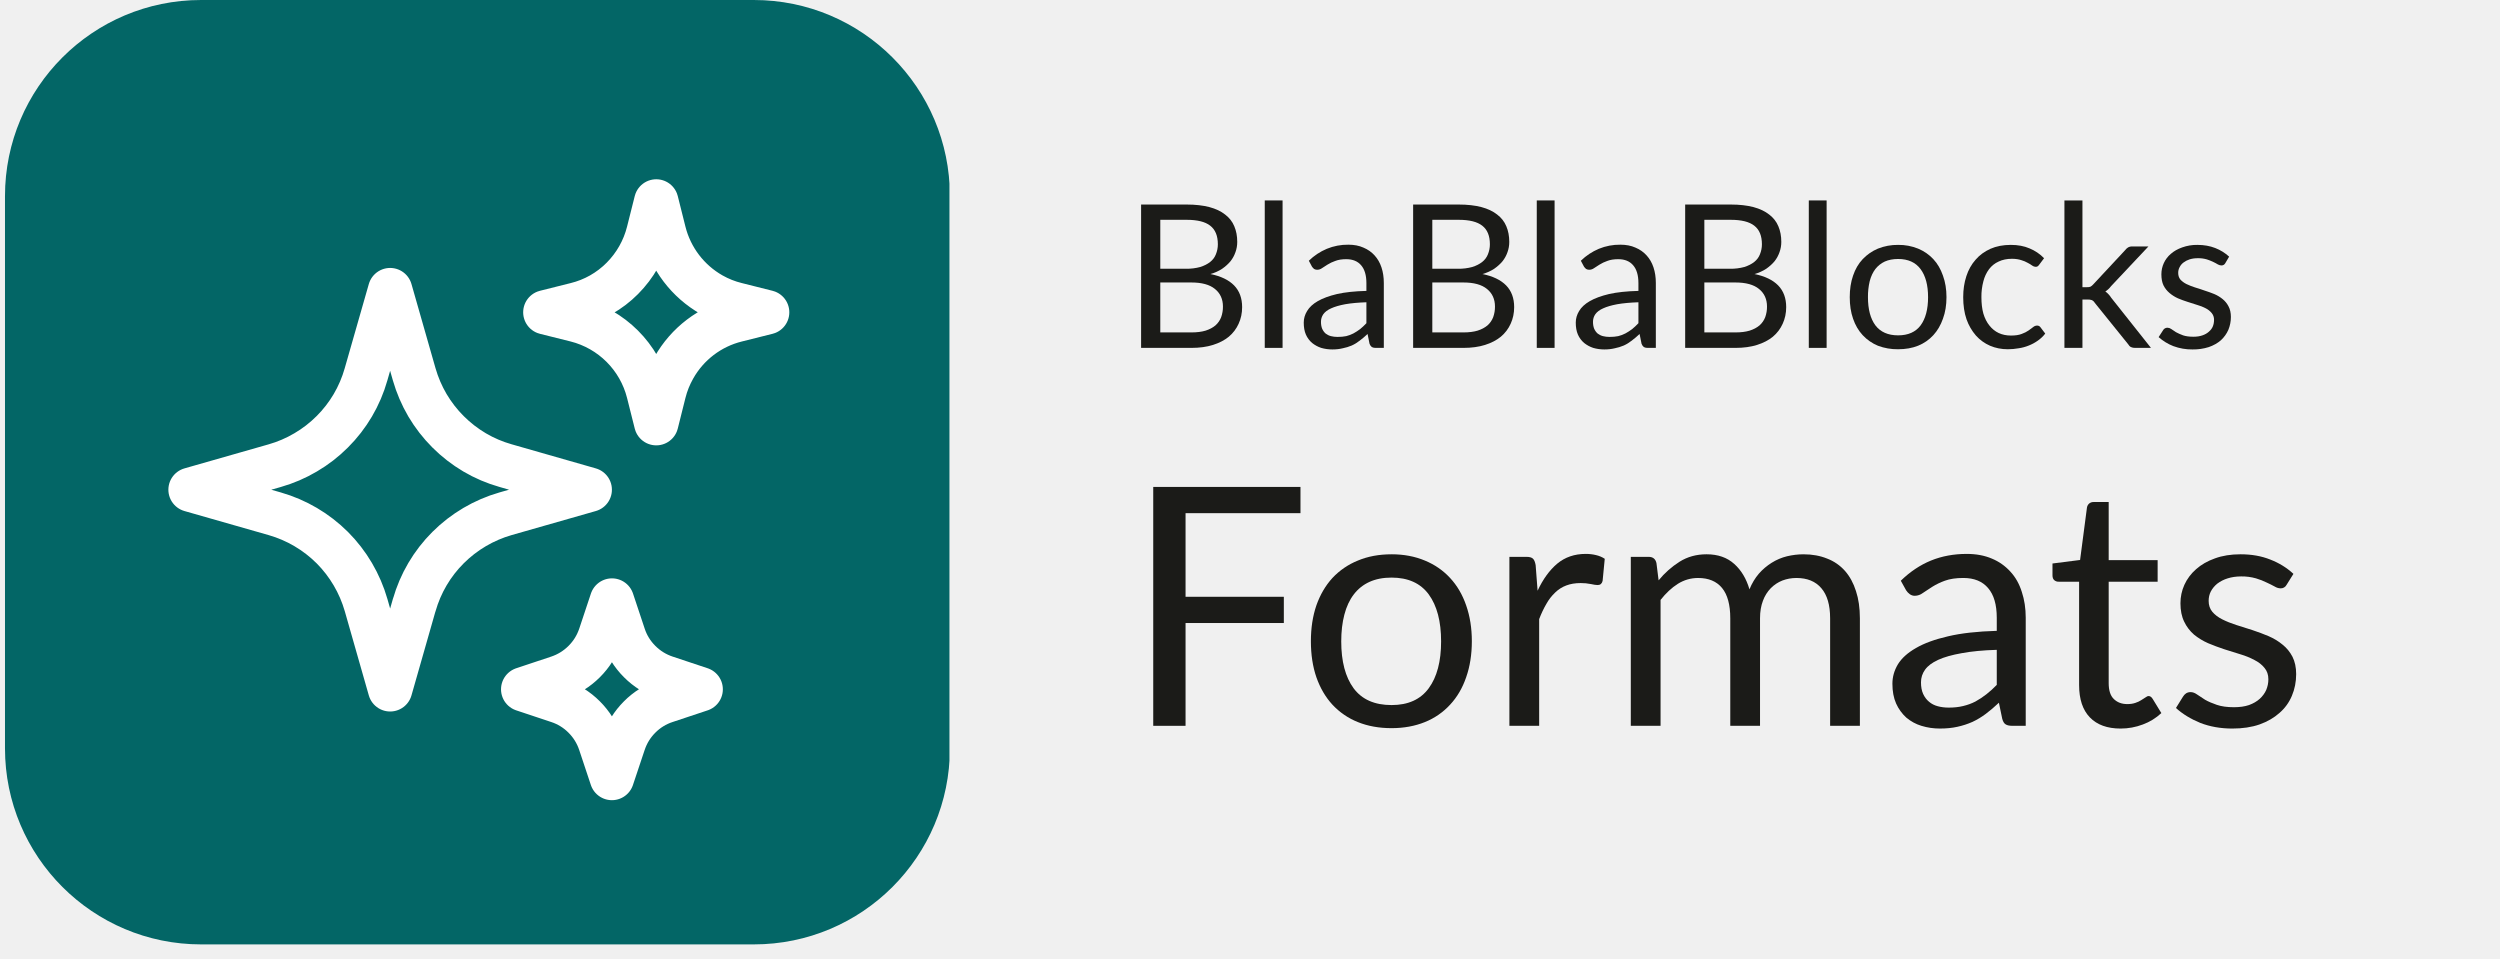
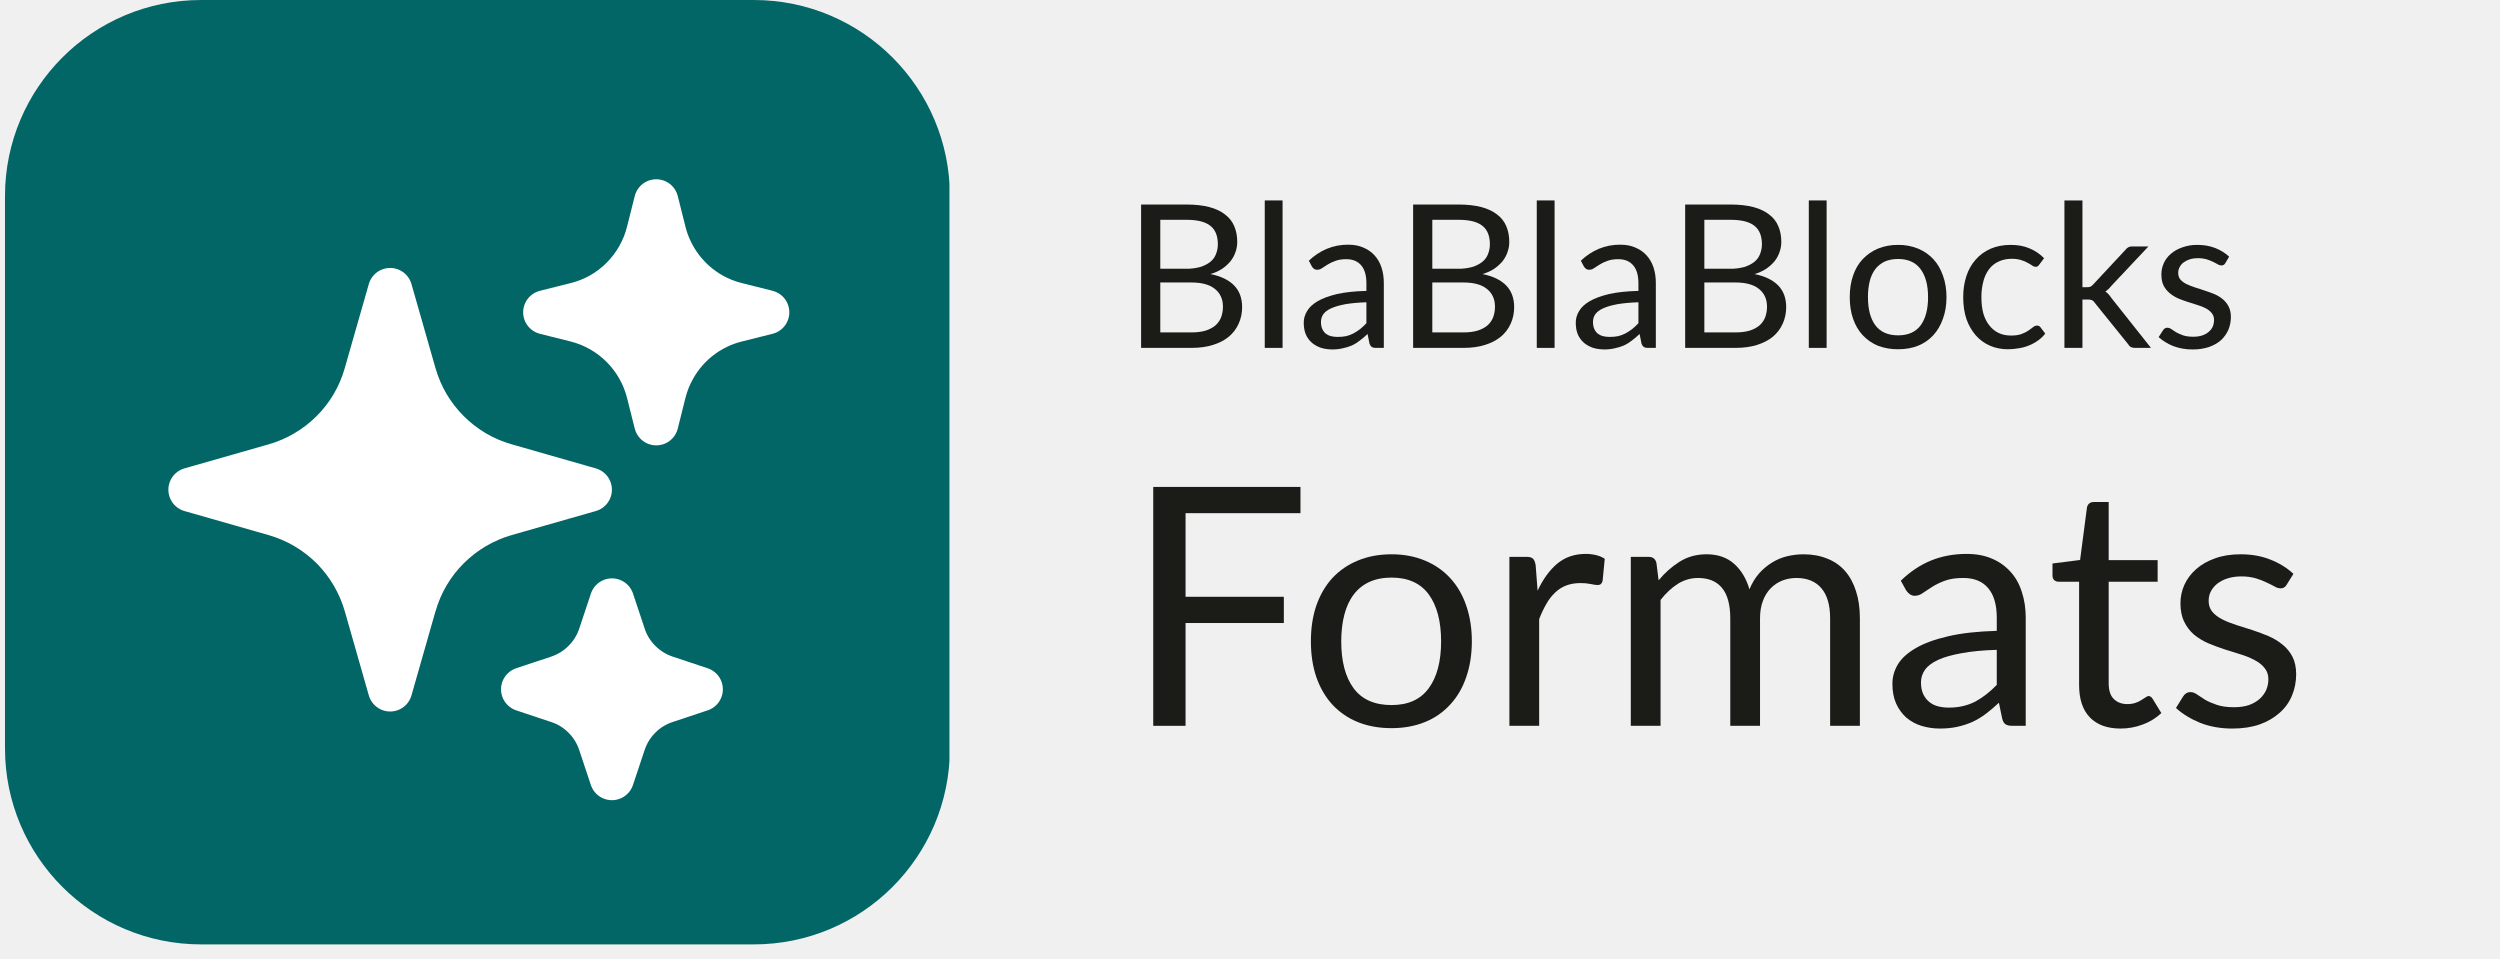
<svg xmlns="http://www.w3.org/2000/svg" xmlns:xlink="http://www.w3.org/1999/xlink" version="1.2" viewBox="0 0 199.5 76.5">
  <style>
    g:not(.bbb-icon) { fill: #1B1B18 !important} @media (prefers-color-scheme:dark) { g:not(.bbb-icon) { fill: #fff !important } }
  </style>
  <defs>
    <path id="a" d="M16.047 0h44.105c8.645 0 15.649 7.004 15.649 15.648v44.067c0 8.644-7.004 15.648-15.649 15.648H16.047C7.407 75.363.398 68.36.398 59.715V15.648C.398 7.004 7.406 0 16.047 0Zm0 0" />
    <path id="c" d="M5.484-1.234c.438 0 .813-.047 1.125-.141.32-.102.586-.242.797-.422a1.67 1.67 0 0 0 .453-.656A2.45 2.45 0 0 0 8-3.297c0-.594-.215-1.062-.64-1.406-.419-.344-1.044-.516-1.876-.516H3v3.985ZM3-10.22v3.906h2.047a4.12 4.12 0 0 0 1.14-.14c.32-.102.586-.238.797-.406a1.43 1.43 0 0 0 .454-.61 2.1 2.1 0 0 0 .156-.797c0-.675-.203-1.171-.61-1.484-.398-.313-1.023-.469-1.875-.469Zm2.11-1.219c.695 0 1.3.07 1.812.204.508.136.926.336 1.25.593.332.25.578.563.734.938.156.367.235.781.235 1.25 0 .281-.047.555-.141.812a2.49 2.49 0 0 1-.39.72c-.18.218-.403.421-.672.609-.274.18-.586.32-.938.421.832.168 1.46.47 1.89.907.426.437.641 1.015.641 1.734 0 .48-.094.922-.281 1.328-.18.399-.438.742-.781 1.031-.344.282-.766.5-1.266.657C6.703-.078 6.133 0 5.5 0H1.469v-11.438Zm0 0" style="stroke:none" />
    <path id="d" d="M2.594-11.766V0H1.172v-11.766Zm0 0" style="stroke:none" />
    <path id="e" d="M5.516-3.64c-.657.023-1.22.074-1.688.156-.46.086-.836.195-1.125.328-.281.125-.492.281-.625.469a1.04 1.04 0 0 0-.187.609c0 .21.03.39.093.547.07.156.164.289.282.39.125.094.265.164.421.204.165.042.344.062.532.062.25 0 .476-.02.687-.063.207-.05.399-.125.578-.218a4.44 4.44 0 0 0 .532-.344c.164-.133.332-.29.5-.469ZM.922-6.954a4.633 4.633 0 0 1 1.437-.953 4.39 4.39 0 0 1 1.72-.328c.456 0 .859.078 1.202.234.352.148.649.355.89.625.24.262.423.578.548.953.125.375.187.793.187 1.25V0h-.64a.614.614 0 0 1-.313-.063.574.574 0 0 1-.187-.265l-.157-.781a7.08 7.08 0 0 1-.625.53c-.199.157-.414.29-.64.391a3.662 3.662 0 0 1-.719.22c-.25.062-.527.093-.828.093-.313 0-.61-.043-.89-.125a2.319 2.319 0 0 1-.72-.39 1.86 1.86 0 0 1-.5-.672c-.117-.27-.171-.586-.171-.954 0-.32.086-.629.265-.921.176-.301.461-.567.86-.797.394-.227.906-.414 1.53-.563.634-.144 1.415-.226 2.345-.25v-.625c0-.625-.141-1.098-.422-1.422-.274-.32-.668-.484-1.188-.484-.344 0-.636.047-.875.14a3.03 3.03 0 0 0-.625.297c-.168.106-.312.2-.437.282a.653.653 0 0 1-.375.125.476.476 0 0 1-.25-.063.885.885 0 0 1-.172-.187Zm0 0" style="stroke:none" />
  </defs>
  <defs>
    <clipPath id="b">
      <path d="M0 0h91v20H0z" />
    </clipPath>
    <clipPath id="f">
      <path d="M.398 0H76v75.363H.398Zm0 0" />
    </clipPath>
    <clipPath id="g">
      <use xlink:href="#a" />
    </clipPath>
    <clipPath id="i">
      <path d="M.398 0h75.586v75.363H.398Zm0 0" />
    </clipPath>
    <clipPath id="j">
      <use xlink:href="#a" />
    </clipPath>
    <clipPath id="h">
      <path d="M0 0h76v76H0z" />
    </clipPath>
  </defs>
  <g clip-path="url(#b)" transform="translate(89 12)">
    <g style="fill:#0a0a0a;fill-opacity:1">
      <use xlink:href="#c" style="stroke:none" transform="translate(.591 15.761)" />
    </g>
    <g style="fill:#0a0a0a;fill-opacity:1">
      <use xlink:href="#d" style="stroke:none" transform="translate(10.755 15.761)" />
    </g>
    <g style="fill:#0a0a0a;fill-opacity:1">
      <use xlink:href="#e" style="stroke:none" transform="translate(14.523 15.761)" />
    </g>
    <g style="fill:#0a0a0a;fill-opacity:1">
      <use xlink:href="#c" style="stroke:none" transform="translate(22.299 15.761)" />
    </g>
    <g style="fill:#0a0a0a;fill-opacity:1">
      <use xlink:href="#d" style="stroke:none" transform="translate(32.462 15.761)" />
    </g>
    <g style="fill:#0a0a0a;fill-opacity:1">
      <use xlink:href="#e" style="stroke:none" transform="translate(36.23 15.761)" />
    </g>
    <g style="fill:#0a0a0a;fill-opacity:1">
      <use xlink:href="#c" style="stroke:none" transform="translate(44.007 15.761)" />
    </g>
    <g style="fill:#0a0a0a;fill-opacity:1">
      <use xlink:href="#d" style="stroke:none" transform="translate(54.17 15.761)" />
    </g>
    <g style="fill:#0a0a0a;fill-opacity:1">
      <path d="M4.531-8.219a4.11 4.11 0 0 1 1.594.297c.477.2.883.48 1.219.844.332.355.586.793.765 1.312.188.512.282 1.086.282 1.72 0 .636-.094 1.21-.282 1.718-.18.512-.433.95-.765 1.312a3.35 3.35 0 0 1-1.219.844c-.469.188-1 .281-1.594.281a4.375 4.375 0 0 1-1.61-.28 3.487 3.487 0 0 1-1.218-.845c-.336-.363-.59-.8-.766-1.312C.758-2.836.672-3.41.672-4.047c0-.633.086-1.207.265-1.719.176-.52.43-.957.766-1.312.344-.363.75-.645 1.219-.844a4.22 4.22 0 0 1 1.61-.297Zm0 7.219c.801 0 1.399-.266 1.797-.797.395-.539.594-1.289.594-2.25 0-.957-.2-1.703-.594-2.234-.398-.54-.996-.813-1.797-.813-.406 0-.761.07-1.062.203a2.085 2.085 0 0 0-.75.594c-.2.262-.352.586-.453.969a5.304 5.304 0 0 0-.141 1.281c0 .961.195 1.711.594 2.25C3.125-1.266 3.727-1 4.53-1Zm0 0" style="stroke:none" transform="translate(57.938 15.761)" />
    </g>
    <g style="fill:#0a0a0a;fill-opacity:1">
      <path d="M6.75-6.656a.658.658 0 0 1-.125.14.289.289 0 0 1-.172.047.478.478 0 0 1-.266-.093 2.546 2.546 0 0 0-.359-.22A2.297 2.297 0 0 0 5.312-7c-.21-.07-.46-.11-.75-.11-.406 0-.761.075-1.062.22-.305.136-.559.34-.766.609a2.756 2.756 0 0 0-.453.968 4.678 4.678 0 0 0-.156 1.266c0 .492.05.93.156 1.313.114.375.274.695.485.953.207.261.453.46.734.593.29.137.617.204.984.204.344 0 .625-.04.844-.125.227-.082.414-.176.563-.282a8.05 8.05 0 0 0 .359-.265.5.5 0 0 1 .313-.125c.113 0 .203.043.265.125l.39.515a2.619 2.619 0 0 1-.593.563 3.32 3.32 0 0 1-.719.39c-.261.106-.531.18-.812.22a4.85 4.85 0 0 1-.86.077c-.511 0-.984-.093-1.421-.28a3.244 3.244 0 0 1-1.126-.813 4 4 0 0 1-.75-1.297c-.18-.52-.265-1.11-.265-1.766 0-.601.082-1.16.25-1.672.164-.508.41-.945.734-1.312.32-.375.719-.664 1.188-.875.469-.207 1.008-.313 1.625-.313.57 0 1.07.094 1.5.281.437.18.82.438 1.156.782Zm0 0" style="stroke:none" transform="translate(66.992 15.761)" />
    </g>
    <g style="fill:#0a0a0a;fill-opacity:1">
      <path d="M2.563-11.766v6.922h.359a.902.902 0 0 0 .265-.031.764.764 0 0 0 .235-.188l2.547-2.734a.88.88 0 0 1 .234-.219.649.649 0 0 1 .344-.078h1.281L4.844-4.922a1.733 1.733 0 0 1-.453.422c.093.063.175.137.25.219.082.086.156.18.218.281l3.172 4H6.75a.732.732 0 0 1-.313-.063.511.511 0 0 1-.218-.218L3.547-3.594a.53.53 0 0 0-.235-.219.936.936 0 0 0-.343-.046h-.406V0H1.125v-11.766Zm0 0" style="stroke:none" transform="translate(74.616 15.761)" />
    </g>
    <g style="fill:#0a0a0a;fill-opacity:1">
      <path d="M5.844-6.75a.333.333 0 0 1-.297.172.591.591 0 0 1-.281-.078 4.179 4.179 0 0 0-.89-.406 2.413 2.413 0 0 0-.72-.094c-.242 0-.46.031-.656.093a1.665 1.665 0 0 0-.484.25 1.063 1.063 0 0 0-.313.375.936.936 0 0 0-.11.454c0 .21.055.386.173.53.125.138.285.259.484.36.195.094.422.184.672.266.25.074.504.156.765.25.27.086.532.18.782.281.25.106.472.242.672.406.195.157.351.352.468.579.125.23.188.511.188.843 0 .367-.07.711-.203 1.031a2.47 2.47 0 0 1-.594.829c-.262.23-.586.414-.969.546a4.105 4.105 0 0 1-1.297.188 4.24 4.24 0 0 1-1.53-.266A3.88 3.88 0 0 1 .53-.859l.344-.532a.396.396 0 0 1 .375-.218.55.55 0 0 1 .297.109c.101.074.226.156.375.25.156.086.344.168.562.25.22.074.493.11.829.11.269 0 .507-.036.718-.11.207-.07.38-.172.516-.297.144-.125.25-.266.312-.422.063-.156.094-.328.094-.515a.815.815 0 0 0-.187-.547 1.526 1.526 0 0 0-.47-.375 3.392 3.392 0 0 0-.671-.266c-.25-.082-.512-.164-.781-.25a8.52 8.52 0 0 1-.766-.281 2.796 2.796 0 0 1-.672-.422 1.894 1.894 0 0 1-.484-.61C.805-5.222.75-5.52.75-5.874A2.137 2.137 0 0 1 1.5-7.5c.25-.219.55-.39.906-.516a3.434 3.434 0 0 1 1.219-.203c.531 0 1.004.086 1.422.25a3.53 3.53 0 0 1 1.11.688Zm0 0" style="stroke:none" transform="translate(82.728 15.761)" />
    </g>
  </g>
  <g style="fill:#0a0a0a;fill-opacity:1">
    <path d="M5.016-16.969v6.672h7.843v2.094H5.016V0H2.437v-19.063h11.75v2.094Zm0 0" style="stroke:none" transform="translate(89.591 57.92)" />
  </g>
  <g style="fill:#0a0a0a;fill-opacity:1">
    <path d="M7.563-13.688c.976 0 1.863.168 2.656.5.789.325 1.46.79 2.015 1.391.563.606.989 1.336 1.282 2.188.3.855.453 1.808.453 2.859 0 1.063-.153 2.023-.453 2.875-.293.855-.72 1.586-1.282 2.188a5.503 5.503 0 0 1-2.015 1.39c-.793.32-1.68.484-2.656.484-1 0-1.899-.164-2.688-.484a5.595 5.595 0 0 1-2.031-1.39c-.555-.602-.98-1.333-1.281-2.188-.293-.852-.438-1.813-.438-2.875 0-1.05.145-2.004.438-2.86.3-.85.726-1.581 1.28-2.187a5.693 5.693 0 0 1 2.032-1.39c.79-.333 1.688-.5 2.688-.5Zm0 12.032c1.32 0 2.312-.446 2.968-1.344.656-.895.985-2.14.985-3.734 0-1.602-.329-2.852-.985-3.75-.656-.895-1.648-1.344-2.969-1.344-.68 0-1.265.117-1.765.344-.5.23-.918.562-1.25 1-.336.437-.586.976-.75 1.609-.168.637-.25 1.352-.25 2.14 0 1.594.328 2.84.984 3.735.664.898 1.676 1.344 3.032 1.344Zm0 0" style="stroke:none" transform="translate(103.484 57.92)" />
  </g>
  <g style="fill:#0a0a0a;fill-opacity:1">
    <path d="M4.125-10.781c.426-.914.945-1.633 1.563-2.156.625-.52 1.382-.782 2.28-.782.282 0 .552.031.813.094.27.063.504.164.703.297l-.171 1.765c-.055.22-.184.329-.391.329-.125 0-.309-.024-.547-.079a3.956 3.956 0 0 0-.813-.078c-.43 0-.808.063-1.14.188a2.537 2.537 0 0 0-.89.562 3.75 3.75 0 0 0-.704.907c-.21.355-.402.761-.578 1.218V0H1.875v-13.484h1.36c.257 0 .437.054.53.156.094.094.16.262.204.5Zm0 0" style="stroke:none" transform="translate(118.575 57.92)" />
  </g>
  <g style="fill:#0a0a0a;fill-opacity:1">
    <path d="M1.875 0v-13.484h1.422c.344 0 .55.168.625.5l.172 1.375a7.03 7.03 0 0 1 1.672-1.485c.625-.394 1.343-.594 2.156-.594.906 0 1.64.258 2.203.766.563.5.969 1.18 1.219 2.031.195-.476.445-.894.75-1.25a4.616 4.616 0 0 1 1.031-.875c.383-.238.79-.41 1.219-.515a5.793 5.793 0 0 1 1.312-.156c.707 0 1.336.117 1.89.343a3.614 3.614 0 0 1 1.423.985c.383.437.676.976.875 1.609.207.625.312 1.352.312 2.172V0h-2.375v-8.578c0-1.063-.234-1.863-.703-2.406-.46-.54-1.121-.813-1.984-.813-.399 0-.774.07-1.125.203-.344.137-.653.34-.922.61a2.818 2.818 0 0 0-.625 1c-.156.406-.235.875-.235 1.406V0H9.813v-8.578c0-1.082-.22-1.89-.657-2.422-.437-.531-1.074-.797-1.906-.797-.586 0-1.125.156-1.625.469-.492.312-.95.742-1.375 1.281V0Zm0 0" style="stroke:none" transform="translate(128.263 57.92)" />
  </g>
  <g style="fill:#0a0a0a;fill-opacity:1">
    <path d="M9.188-6.063c-1.094.032-2.028.122-2.797.266-.774.137-1.399.313-1.875.531-.48.22-.829.48-1.047.782a1.69 1.69 0 0 0-.328 1.015c0 .356.054.664.171.922.114.25.27.461.47.625.195.168.429.29.702.36.27.074.563.109.875.109.414 0 .797-.04 1.141-.125.352-.082.68-.203.984-.36a6.45 6.45 0 0 0 .875-.578 7.89 7.89 0 0 0 .829-.75ZM1.53-11.578c.739-.719 1.54-1.254 2.407-1.61.863-.351 1.816-.53 2.859-.53.75 0 1.414.124 2 .374a4.09 4.09 0 0 1 1.484 1.047c.406.438.707.977.906 1.61.208.624.313 1.312.313 2.062V0h-1.063c-.23 0-.406-.035-.53-.11-.126-.07-.22-.222-.282-.453l-.266-1.28c-.355.335-.703.632-1.046.89-.336.25-.688.465-1.063.64a6.197 6.197 0 0 1-1.203.391c-.418.094-.883.14-1.39.14A4.998 4.998 0 0 1 3.171 0a3.392 3.392 0 0 1-1.203-.656 3.388 3.388 0 0 1-.813-1.125C.957-2.227.86-2.754.86-3.36c0-.54.145-1.055.438-1.547.3-.489.781-.922 1.437-1.297.657-.383 1.508-.695 2.563-.938 1.05-.25 2.348-.394 3.89-.437v-1.047c0-1.04-.23-1.828-.687-2.36-.45-.538-1.11-.812-1.984-.812-.586 0-1.075.074-1.47.219a5.284 5.284 0 0 0-1.03.5c-.282.18-.528.34-.735.484a1.07 1.07 0 0 1-.625.219.653.653 0 0 1-.406-.125 1.134 1.134 0 0 1-.297-.313Zm0 0" style="stroke:none" transform="translate(150.154 57.92)" />
  </g>
  <g style="fill:#0a0a0a;fill-opacity:1">
    <path d="M6.016.219c-1.063 0-1.883-.297-2.454-.89-.574-.595-.859-1.454-.859-2.579v-8.25H1.078a.504.504 0 0 1-.36-.125c-.093-.082-.14-.21-.14-.39v-.938l2.203-.281.547-4.172a.539.539 0 0 1 .172-.328.55.55 0 0 1 .375-.125h1.188v4.64h3.906v1.719H5.063v8.094c0 .574.132.996.406 1.265.281.274.64.407 1.078.407.25 0 .46-.032.64-.094.188-.063.344-.133.47-.219.132-.082.25-.156.343-.219.094-.07.176-.109.25-.109.125 0 .234.078.328.234l.688 1.125a4.375 4.375 0 0 1-1.47.907 4.963 4.963 0 0 1-1.78.328Zm0 0" style="stroke:none" transform="translate(163.21 57.92)" />
  </g>
  <g style="fill:#0a0a0a;fill-opacity:1">
    <path d="M9.719-11.25a.518.518 0 0 1-.485.281.93.93 0 0 1-.453-.14 10.271 10.271 0 0 0-.625-.313 5.31 5.31 0 0 0-.875-.344 4.109 4.109 0 0 0-1.187-.156c-.399 0-.758.055-1.078.156a2.706 2.706 0 0 0-.829.422c-.218.18-.39.387-.515.625-.117.23-.172.48-.172.75 0 .344.098.637.297.875.195.23.457.43.781.594.332.168.707.32 1.125.453.414.125.844.262 1.281.406.446.149.88.309 1.297.485.414.18.785.402 1.11.672.332.261.597.586.796.968.196.387.297.852.297 1.391 0 .625-.117 1.203-.343 1.734a3.665 3.665 0 0 1-.985 1.36c-.43.386-.96.695-1.594.922-.625.218-1.351.328-2.171.328-.938 0-1.793-.153-2.563-.453C2.066-.547 1.422-.941.891-1.422l.562-.906a.863.863 0 0 1 .25-.266.666.666 0 0 1 .375-.094c.156 0 .32.063.5.188.176.125.39.266.64.422.259.148.571.281.938.406.364.125.817.188 1.36.188.457 0 .859-.055 1.203-.172.343-.125.629-.29.86-.5.226-.207.398-.442.515-.703a2.2 2.2 0 0 0 .172-.86c0-.363-.106-.664-.313-.906-.2-.25-.465-.457-.797-.625a5.917 5.917 0 0 0-1.11-.453c-.417-.133-.85-.27-1.296-.406a17.256 17.256 0 0 1-1.297-.485 4.925 4.925 0 0 1-1.125-.687 3.163 3.163 0 0 1-.781-1.032c-.2-.406-.297-.894-.297-1.468 0-.508.102-1 .313-1.469.218-.477.53-.895.937-1.25.406-.363.906-.648 1.5-.86.594-.218 1.273-.328 2.047-.328.883 0 1.676.141 2.375.422.707.274 1.32.653 1.844 1.141Zm0 0" style="stroke:none" transform="translate(172.75 57.92)" />
  </g>
  <g clip-path="url(#f)">
    <g clip-path="url(#g)">
      <g clip-path="url(#h)">
        <g clip-path="url(#i)">
          <g clip-path="url(#j)" class="bbb-icon">
            <path d="M.398 0h75.368v75.363H.398Zm0 0" style="stroke:none;fill-rule:nonzero;fill:#036666;fill-opacity:1" />
          </g>
        </g>
      </g>
    </g>
  </g>
-   <path d="M9.813 15.903 9 18.751l-.813-2.848a4.527 4.527 0 0 0-1.144-1.945 4.527 4.527 0 0 0-1.945-1.144L2.25 12l2.846-.813a4.452 4.452 0 0 0 1.045-.449c.33-.193.63-.425.9-.695a4.447 4.447 0 0 0 1.144-1.945L9 5.25l.813 2.846c.106.368.255.715.448 1.046a4.539 4.539 0 0 0 1.596 1.596c.33.194.679.343 1.046.447L15.75 12l-2.846.813a4.522 4.522 0 0 0-1.945 1.145 4.47 4.47 0 0 0-1.144 1.945Zm8.446-7.188L18 9.75l-.26-1.035a3.386 3.386 0 0 0-2.455-2.456L14.249 6l1.037-.26a3.32 3.32 0 0 0 1.567-.887 3.386 3.386 0 0 0 .887-1.568L18 2.251l.259 1.034a3.386 3.386 0 0 0 1.612 2.12c.265.15.547.262.845.335L21.75 6l-1.034.259a3.357 3.357 0 0 0-2.119 1.612 3.35 3.35 0 0 0-.338.844Zm-1.364 11.852L16.5 21.75l-.394-1.184a2.229 2.229 0 0 0-.545-.88 2.207 2.207 0 0 0-.879-.542L13.5 18.75l1.184-.394c.336-.113.63-.295.88-.545.25-.25.431-.543.544-.879l.394-1.184.394 1.184c.11.336.293.63.543.88.25.25.543.431.879.544l1.184.394-1.184.394a2.2 2.2 0 0 0-.88.543c-.25.25-.431.543-.542.879Zm0 0" style="fill:none;stroke-width:1.5;stroke-linecap:round;stroke-linejoin:round;stroke:#fff;stroke-opacity:1;stroke-miterlimit:4" transform="translate(9.897 10.764) scale(2.35958)" />
+   <path d="M9.813 15.903 9 18.751l-.813-2.848a4.527 4.527 0 0 0-1.144-1.945 4.527 4.527 0 0 0-1.945-1.144L2.25 12l2.846-.813a4.452 4.452 0 0 0 1.045-.449c.33-.193.63-.425.9-.695a4.447 4.447 0 0 0 1.144-1.945L9 5.25l.813 2.846c.106.368.255.715.448 1.046a4.539 4.539 0 0 0 1.596 1.596c.33.194.679.343 1.046.447L15.75 12l-2.846.813a4.522 4.522 0 0 0-1.945 1.145 4.47 4.47 0 0 0-1.144 1.945Zm8.446-7.188L18 9.75l-.26-1.035a3.386 3.386 0 0 0-2.455-2.456L14.249 6l1.037-.26a3.32 3.32 0 0 0 1.567-.887 3.386 3.386 0 0 0 .887-1.568L18 2.251l.259 1.034a3.386 3.386 0 0 0 1.612 2.12c.265.15.547.262.845.335L21.75 6l-1.034.259a3.357 3.357 0 0 0-2.119 1.612 3.35 3.35 0 0 0-.338.844Zm-1.364 11.852L16.5 21.75l-.394-1.184a2.229 2.229 0 0 0-.545-.88 2.207 2.207 0 0 0-.879-.542L13.5 18.75l1.184-.394c.336-.113.63-.295.88-.545.25-.25.431-.543.544-.879l.394-1.184.394 1.184c.11.336.293.63.543.88.25.25.543.431.879.544l1.184.394-1.184.394a2.2 2.2 0 0 0-.88.543c-.25.25-.431.543-.542.879Zm0 0" style="fill:#fff;stroke-width:1.5;stroke-linecap:round;stroke-linejoin:round;stroke:#fff;stroke-opacity:1;stroke-miterlimit:4" transform="translate(9.897 10.764) scale(2.35958)" />
</svg>
